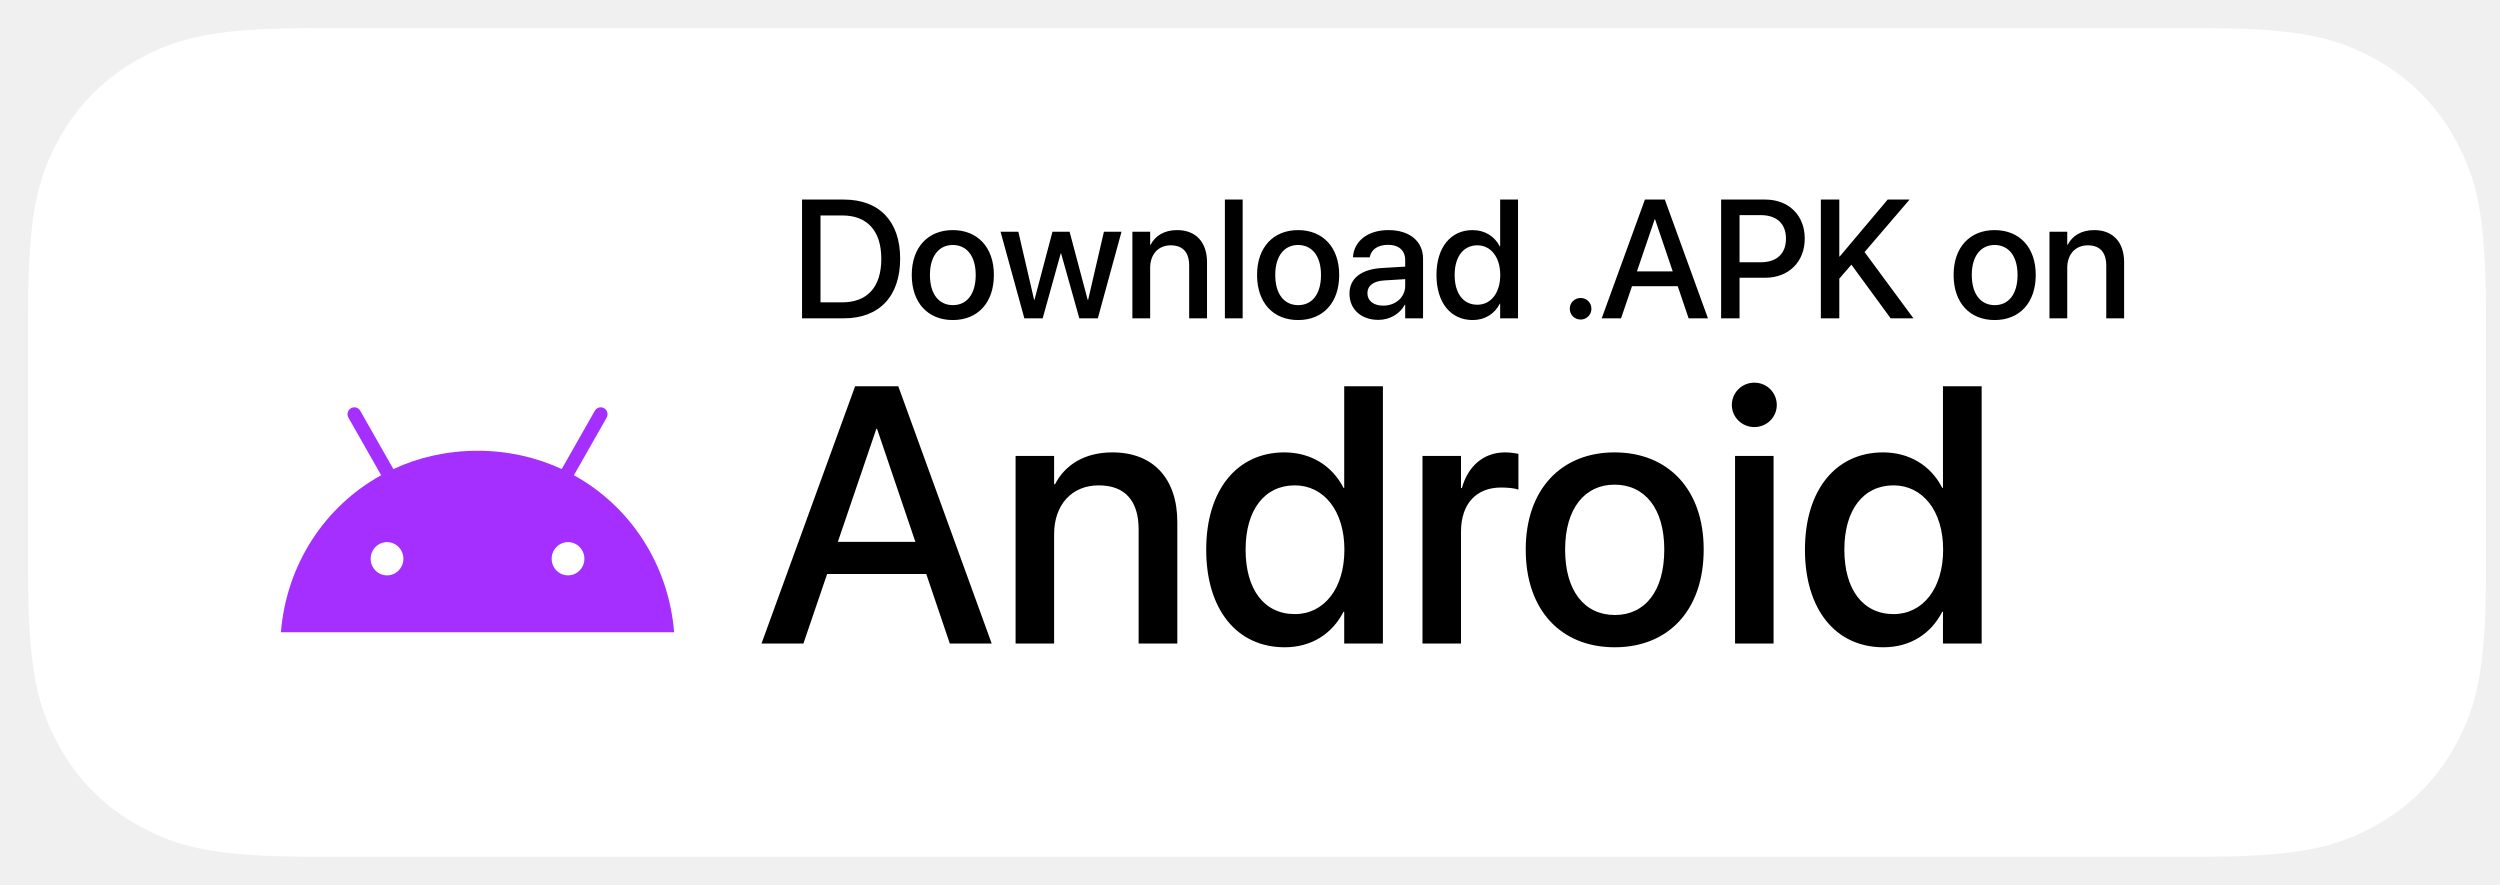
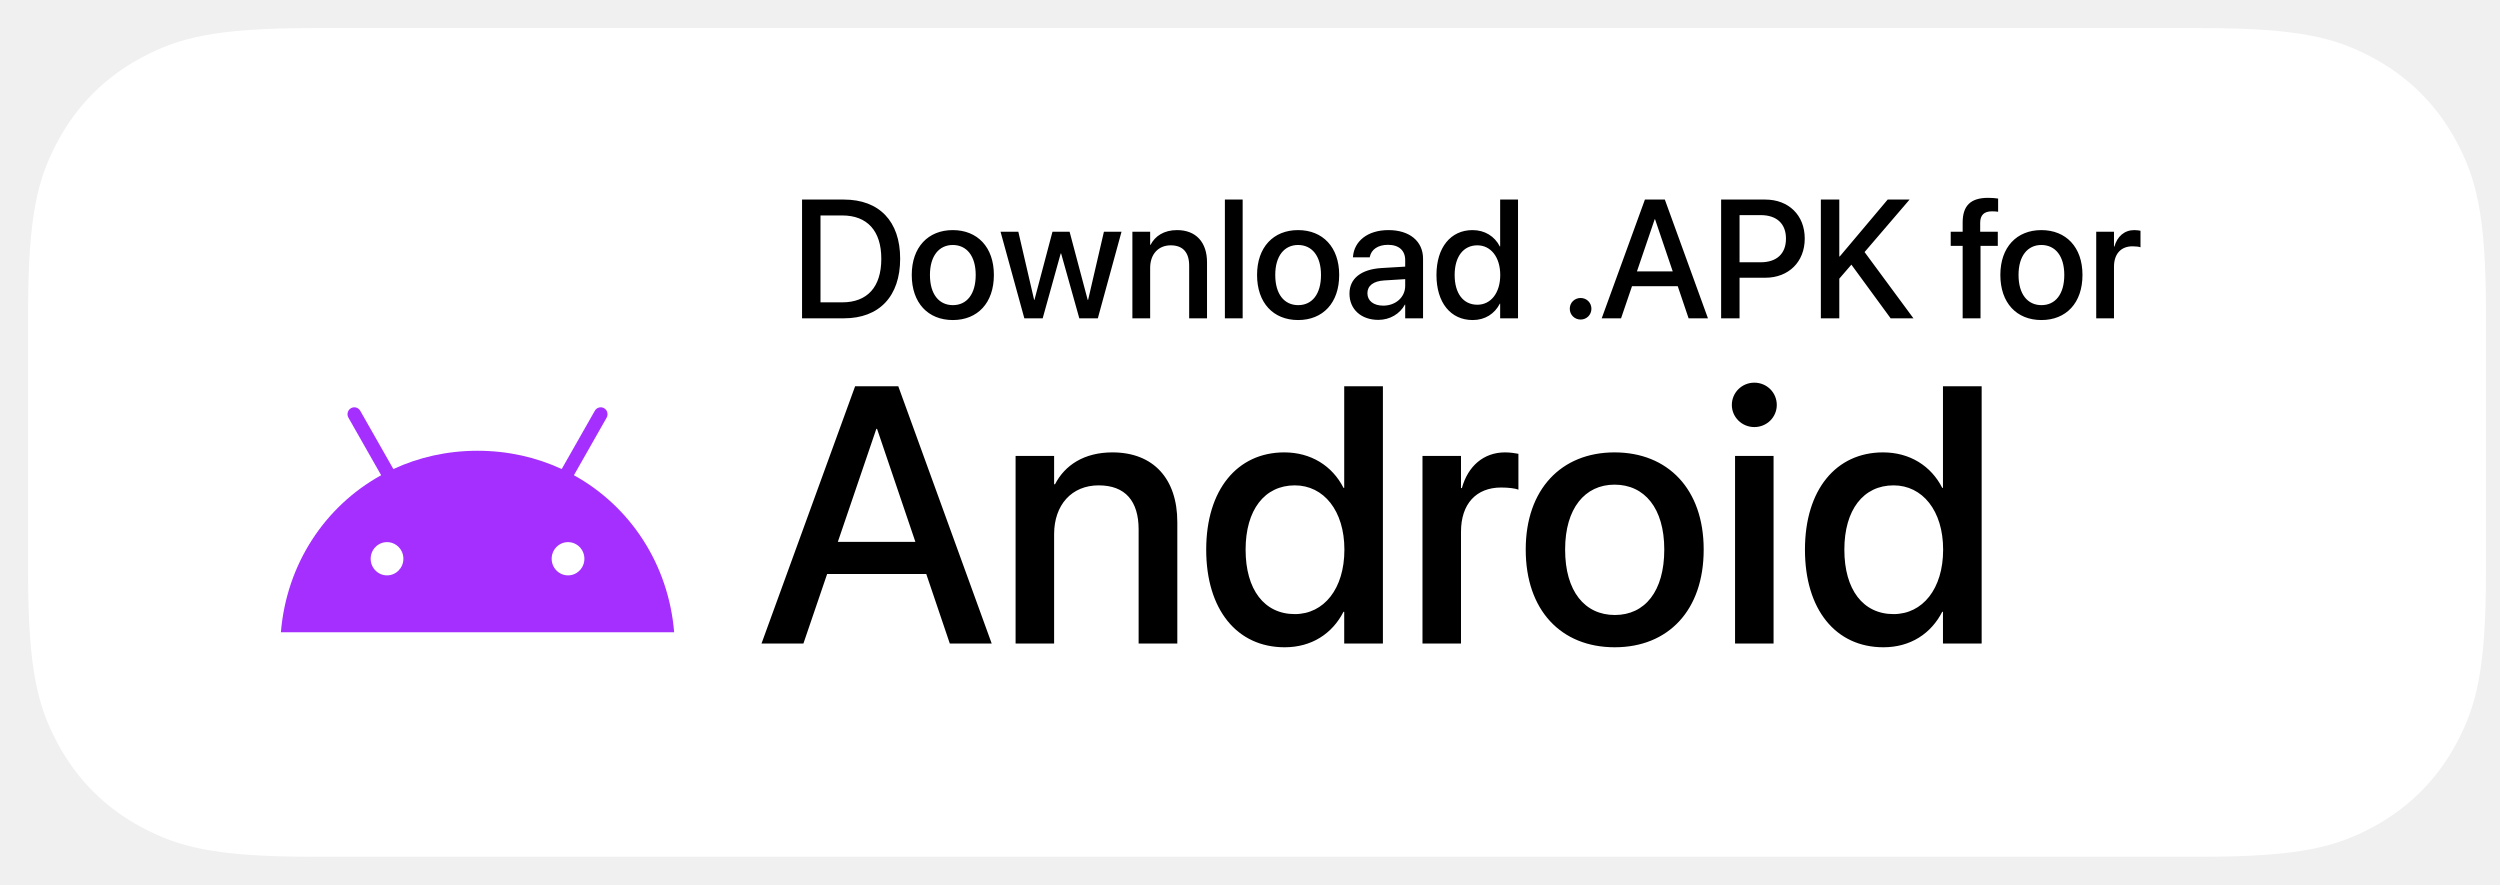
<svg xmlns="http://www.w3.org/2000/svg" width="178" height="63" viewBox="0 0 178 63" fill="none">
  <g clip-path="url(#clip0)">
    <path d="M22.217 2L156.783 2C163.813 2 166.362 2.732 168.932 4.106C171.502 5.48 173.519 7.497 174.894 10.066C176.268 12.636 177 15.184 177 22.213V40.787C177 47.816 176.268 50.364 174.894 52.934C173.519 55.503 171.502 57.52 168.932 58.894C166.362 60.268 163.813 61 156.783 61H22.217C15.187 61 12.638 60.268 10.068 58.894C7.498 57.52 5.481 55.503 4.106 52.934C2.732 50.364 2 47.816 2 40.787L2 22.213C2 15.184 2.732 12.636 4.106 10.066C5.481 7.497 7.498 5.48 10.068 4.106C12.638 2.732 15.187 2 22.217 2Z" fill="white" />
    <path d="M77.3 32.269C80.669 32.269 82.891 34.932 82.891 39.046C82.891 43.171 80.682 45.821 77.35 45.821C75.627 45.911 74.005 45.009 73.172 43.499H73.109V50.074H70.384V32.408H73.022V34.616H73.072C73.942 33.115 75.566 32.213 77.3 32.269ZM91.913 32.269C95.283 32.269 97.504 34.932 97.504 39.046C97.504 43.171 95.296 45.821 91.963 45.821C90.24 45.911 88.618 45.009 87.786 43.499H87.723V50.074H84.997V32.408H87.635V34.616H87.685C88.555 33.115 90.179 32.213 91.913 32.269ZM111.478 27.172C115.326 27.172 117.964 29.329 118.053 32.471H115.302C115.137 30.654 113.635 29.557 111.44 29.557C109.244 29.557 107.742 30.667 107.742 32.282C107.742 33.569 108.702 34.326 111.049 34.906L113.055 35.399C116.792 36.282 118.344 37.783 118.344 40.446C118.344 43.852 115.63 45.986 111.314 45.986C107.275 45.986 104.548 43.902 104.372 40.609L107.162 40.609C107.364 42.415 109.118 43.6 111.516 43.6C113.813 43.6 115.465 42.415 115.465 40.787C115.465 39.373 114.469 38.527 112.109 37.947L109.748 37.379C106.404 36.571 104.852 35.008 104.852 32.471C104.852 29.329 107.59 27.172 111.478 27.172ZM156.578 32.245C160.252 32.245 162.562 34.767 162.562 38.792V39.726H153.184V39.891C153.097 40.879 153.438 41.857 154.121 42.576C154.805 43.296 155.764 43.687 156.756 43.65C158.079 43.774 159.325 43.015 159.822 41.783L162.41 41.783C162.043 44.193 159.696 45.847 156.693 45.847C152.831 45.847 150.433 43.26 150.433 39.109C150.433 34.945 152.843 32.245 156.578 32.245ZM134.51 32.245C138.359 32.245 140.808 34.869 140.808 39.046C140.808 43.234 138.372 45.847 134.51 45.847C130.649 45.847 128.213 43.234 128.213 39.046C128.213 34.869 130.673 32.245 134.51 32.245ZM124.226 29.266V32.408H126.75V34.566H124.226V41.884C124.226 43.02 124.731 43.55 125.841 43.55C126.141 43.545 126.44 43.524 126.738 43.487V45.632C126.239 45.725 125.731 45.767 125.224 45.758C122.536 45.758 121.487 44.749 121.487 42.174V34.566H119.557V32.408H121.487V29.266H124.226ZM62.117 27.475L68.691 45.682H65.701L64.035 40.761H57.094L55.427 45.682H52.487L59.062 27.475H62.117ZM148.911 32.269C149.225 32.268 149.538 32.302 149.845 32.37V34.919C149.448 34.798 149.035 34.742 148.62 34.755C147.819 34.722 147.044 35.041 146.498 35.628C145.952 36.216 145.69 37.012 145.78 37.809V45.682H143.055V32.408H145.654V34.667H145.717C146.08 33.213 147.413 32.212 148.911 32.269ZM29.821 22.956C31.076 22.956 33.464 21.224 35.926 21.483C38.267 21.556 40.436 22.728 41.779 24.646C39.66 25.949 38.355 28.246 38.323 30.734C38.326 33.548 40.012 36.088 42.604 37.184C42.106 38.803 41.354 40.333 40.377 41.718C39.066 43.68 37.691 45.596 35.508 45.632C33.387 45.68 32.674 44.384 30.242 44.384C27.787 44.384 27.027 45.596 24.993 45.68C22.914 45.757 21.325 43.587 19.966 41.644C17.249 37.675 15.134 30.46 17.97 25.55C19.302 23.158 21.792 21.639 24.529 21.551C26.61 21.508 28.542 22.956 29.821 22.956ZM134.51 34.49C132.301 34.49 130.99 36.194 130.99 39.046C130.99 41.922 132.301 43.6 134.51 43.6C136.718 43.6 138.031 41.922 138.031 39.046C138.031 36.181 136.718 34.49 134.51 34.49ZM76.581 34.591C74.499 34.591 73.098 36.395 73.098 39.046C73.098 41.72 74.499 43.512 76.581 43.512C78.7 43.512 80.09 41.758 80.09 39.046C80.09 36.358 78.7 34.591 76.581 34.591ZM91.194 34.591C89.112 34.591 87.711 36.395 87.711 39.046C87.711 41.72 89.112 43.512 91.194 43.512C93.314 43.512 94.703 41.758 94.703 39.046C94.703 36.358 93.314 34.591 91.194 34.591ZM60.603 30.503H60.527L57.813 38.49H63.315L60.603 30.503ZM156.578 34.452C155.682 34.447 154.821 34.8 154.186 35.433C153.551 36.065 153.195 36.925 153.197 37.822H159.835C159.885 36.934 159.561 36.065 158.943 35.425C158.325 34.786 157.468 34.433 156.578 34.452ZM152.763 15.789C154.601 15.789 155.709 17.044 155.709 19.117V19.572H151.046V19.645C151.005 20.135 151.172 20.62 151.507 20.98C151.842 21.34 152.313 21.542 152.805 21.537C153.442 21.613 154.063 21.297 154.376 20.736L155.63 20.736C155.265 21.982 154.06 22.786 152.769 22.646C151.889 22.669 151.042 22.305 150.455 21.648C149.867 20.992 149.598 20.111 149.719 19.238C149.601 18.364 149.87 17.481 150.454 16.819C151.038 16.157 151.881 15.782 152.763 15.789ZM96.539 16.259C97.549 16.886 98.117 18.031 98.004 19.215C98.119 20.4 97.552 21.547 96.541 22.175C95.529 22.803 94.249 22.803 93.238 22.175C92.227 21.547 91.659 20.4 91.775 19.215C91.662 18.031 92.229 16.886 93.24 16.259C94.25 15.633 95.528 15.633 96.539 16.259ZM122.953 16.259C123.963 16.886 124.531 18.032 124.418 19.215C124.533 20.399 123.966 21.547 122.955 22.175C121.943 22.803 120.663 22.803 119.652 22.175C118.641 21.547 118.074 20.399 118.189 19.215C118.076 18.032 118.644 16.886 119.654 16.259C120.664 15.633 121.943 15.633 122.953 16.259ZM67.888 16.259C68.898 16.886 69.465 18.032 69.352 19.215C69.468 20.399 68.901 21.547 67.889 22.175C66.878 22.803 65.598 22.803 64.587 22.175C63.576 21.547 63.009 20.399 63.124 19.215C63.011 18.032 63.578 16.886 64.589 16.259C65.599 15.633 66.877 15.633 67.888 16.259ZM102.329 15.789C103.984 15.789 104.918 16.613 104.918 18.008V22.519H103.663V21.591H103.56C103.134 22.269 102.377 22.665 101.577 22.628C101.016 22.686 100.457 22.504 100.038 22.128C99.618 21.752 99.378 21.215 99.376 20.652C99.376 19.463 100.261 18.778 101.832 18.681L103.62 18.578V18.008C103.62 17.311 103.159 16.917 102.269 16.917C101.541 16.917 101.037 17.184 100.892 17.651H99.631C99.764 16.517 100.831 15.789 102.329 15.789ZM112.797 13.339V22.519H111.549V21.476H111.446C111.022 22.215 110.223 22.659 109.372 22.628C107.692 22.628 106.631 21.306 106.631 19.215C106.631 17.129 107.703 15.807 109.372 15.807C110.214 15.768 111.003 16.22 111.397 16.965H111.494V13.339H112.797ZM139.138 14.273V15.947H140.569V17.044H139.138V20.439C139.138 21.131 139.423 21.433 140.072 21.433C140.238 21.433 140.404 21.423 140.569 21.403V22.489C140.335 22.531 140.098 22.553 139.86 22.555C138.411 22.555 137.834 22.046 137.834 20.773V17.044H136.785V15.947H137.834V14.273H139.138ZM60.559 14.97C61.357 15.812 61.735 16.967 61.589 18.117C61.589 20.912 60.078 22.519 57.471 22.519H54.311V13.77H57.471C58.628 13.687 59.762 14.127 60.559 14.97ZM89.963 13.339V22.519H88.66V13.339H89.963ZM84.298 15.789C84.949 15.74 85.586 15.99 86.031 16.468C86.476 16.945 86.679 17.599 86.583 18.245V22.519H85.28V18.572C85.28 17.511 84.819 16.983 83.855 16.983C83.414 16.963 82.985 17.136 82.682 17.458C82.379 17.779 82.232 18.217 82.278 18.657V22.519H80.975V15.917H82.23V16.965H82.327C82.666 16.193 83.457 15.721 84.298 15.789ZM71.615 15.917L72.798 20.954H72.895L74.253 15.917H75.503L76.861 20.954H76.964L78.141 15.917H79.444L77.631 22.519H76.279L74.915 17.656H74.811L73.452 22.519H72.113L70.293 15.917H71.615ZM129.489 15.789C130.14 15.74 130.777 15.99 131.222 16.468C131.667 16.945 131.87 17.599 131.774 18.245V22.519H130.471V18.572C130.471 17.511 130.01 16.983 129.046 16.983C128.605 16.963 128.176 17.136 127.873 17.458C127.57 17.779 127.423 18.217 127.469 18.657V22.519H126.166V15.917H127.421V16.965H127.518C127.857 16.193 128.648 15.721 129.489 15.789ZM143.641 13.339V16.978H143.744C144.099 16.199 144.904 15.726 145.757 15.795C146.405 15.76 147.034 16.015 147.473 16.491C147.913 16.967 148.118 17.614 148.032 18.256V22.519H146.727V18.578C146.727 17.523 146.236 16.989 145.315 16.989C144.862 16.952 144.415 17.117 144.094 17.439C143.774 17.762 143.612 18.21 143.652 18.663V22.519H142.349L142.349 13.339H143.641ZM103.62 19.536L102.008 19.639C101.099 19.7 100.686 20.009 100.686 20.591C100.686 21.185 101.202 21.531 101.911 21.531C102.33 21.573 102.749 21.444 103.072 21.172C103.394 20.9 103.592 20.508 103.62 20.088V19.536ZM94.891 16.947C93.758 16.947 93.121 17.784 93.121 19.215C93.121 20.657 93.758 21.488 94.891 21.488C96.019 21.488 96.662 20.652 96.662 19.215C96.662 17.784 96.019 16.947 94.891 16.947ZM66.24 16.947C65.107 16.947 64.47 17.784 64.47 19.215C64.47 20.657 65.108 21.488 66.24 21.488C67.369 21.488 68.012 20.652 68.012 19.215C68.012 17.784 67.369 16.947 66.24 16.947ZM121.306 16.947C120.173 16.947 119.536 17.784 119.536 19.215C119.536 20.657 120.173 21.488 121.306 21.488C122.434 21.488 123.077 20.652 123.077 19.215C123.077 17.784 122.434 16.947 121.306 16.947ZM109.741 16.978C108.644 16.978 107.977 17.826 107.977 19.215C107.977 20.615 108.637 21.458 109.741 21.458C110.84 21.458 111.519 20.603 111.519 19.221C111.519 17.845 110.833 16.978 109.741 16.978ZM57.32 15.007H55.67V21.282H57.32C58.147 21.331 58.952 21.005 59.511 20.395C60.071 19.785 60.326 18.955 60.205 18.135C60.317 17.319 60.059 16.496 59.5 15.891C58.942 15.285 58.142 14.961 57.32 15.007ZM35.952 13.755C36.094 15.608 35.507 17.444 34.317 18.873C33.163 20.308 31.413 21.135 29.571 21.116C29.453 19.316 30.057 17.543 31.248 16.188C32.454 14.814 34.133 13.946 35.952 13.755ZM152.756 16.898C152.301 16.892 151.862 17.071 151.54 17.393C151.218 17.715 151.04 18.153 151.046 18.608H154.382C154.415 18.16 154.257 17.719 153.948 17.393C153.638 17.068 153.205 16.888 152.756 16.898Z" fill="black" />
    <rect x="50.837" y="5.56" width="117.006" height="49.845" fill="white" />
    <path d="M54.22 45.819H57.203L58.892 40.868H65.95L67.626 45.819H70.609L63.957 27.5H60.885L54.22 45.819ZM62.395 30.534H62.446L65.176 38.583H59.653L62.395 30.534ZM72.31 45.819H75.053V38.037C75.053 35.955 76.297 34.558 78.226 34.558C80.131 34.558 81.07 35.688 81.07 37.694V45.819H83.825V37.173C83.825 34.101 82.137 32.21 79.204 32.21C77.185 32.21 75.814 33.124 75.116 34.482H75.053V32.464H72.31V45.819ZM91.468 46.086C93.385 46.086 94.857 45.121 95.657 43.559H95.708V45.819H98.463V27.5H95.708V34.736H95.657C94.857 33.162 93.334 32.21 91.442 32.21C88.091 32.21 85.882 34.876 85.882 39.129V39.141C85.882 43.394 88.065 46.086 91.468 46.086ZM92.191 43.724C90.02 43.724 88.687 41.985 88.687 39.141V39.129C88.687 36.31 90.033 34.558 92.191 34.558C94.248 34.558 95.721 36.361 95.721 39.129V39.141C95.721 41.922 94.261 43.724 92.191 43.724ZM101.281 45.819H104.023V37.859C104.023 35.866 105.115 34.711 106.88 34.711C107.413 34.711 107.895 34.774 108.111 34.863V32.311C107.895 32.273 107.553 32.21 107.159 32.21C105.636 32.21 104.518 33.187 104.087 34.749H104.023V32.464H101.281V45.819ZM114.967 46.086C118.788 46.086 121.302 43.445 121.302 39.141V39.116C121.302 34.837 118.763 32.21 114.954 32.21C111.158 32.21 108.632 34.85 108.632 39.116V39.141C108.632 43.432 111.133 46.086 114.967 46.086ZM114.979 43.788C112.834 43.788 111.437 42.099 111.437 39.141V39.116C111.437 36.196 112.847 34.507 114.954 34.507C117.099 34.507 118.496 36.196 118.496 39.116V39.141C118.496 42.087 117.125 43.788 114.979 43.788ZM124.907 30.407C125.808 30.407 126.507 29.696 126.507 28.833C126.507 27.957 125.808 27.246 124.907 27.246C124.018 27.246 123.307 27.957 123.307 28.833C123.307 29.696 124.018 30.407 124.907 30.407ZM123.536 45.819H126.278V32.464H123.536V45.819ZM134.099 46.086C136.016 46.086 137.488 45.121 138.288 43.559H138.339V45.819H141.094V27.5H138.339V34.736H138.288C137.488 33.162 135.965 32.21 134.073 32.21C130.722 32.21 128.513 34.876 128.513 39.129V39.141C128.513 43.394 130.696 46.086 134.099 46.086ZM134.822 43.724C132.651 43.724 131.318 41.985 131.318 39.141V39.129C131.318 36.31 132.664 34.558 134.822 34.558C136.879 34.558 138.351 36.361 138.351 39.129V39.141C138.351 41.922 136.891 43.724 134.822 43.724Z" fill="black" />
-     <path d="M57.106 22.664H60.089C62.608 22.664 64.091 21.093 64.091 18.422V18.41C64.091 15.75 62.597 14.209 60.089 14.209H57.106V22.664ZM58.419 21.527V15.34H59.966C61.747 15.34 62.749 16.435 62.749 18.422V18.433C62.749 20.431 61.759 21.527 59.966 21.527H58.419ZM67.841 22.787C69.604 22.787 70.764 21.568 70.764 19.582V19.57C70.764 17.596 69.593 16.383 67.835 16.383C66.083 16.383 64.917 17.601 64.917 19.57V19.582C64.917 21.562 66.071 22.787 67.841 22.787ZM67.847 21.726C66.856 21.726 66.212 20.947 66.212 19.582V19.57C66.212 18.222 66.862 17.443 67.835 17.443C68.825 17.443 69.47 18.222 69.47 19.57V19.582C69.47 20.941 68.837 21.726 67.847 21.726ZM72.933 22.664H74.239L75.522 18.047H75.552L76.847 22.664H78.165L79.852 16.5H78.599L77.474 21.351H77.444L76.155 16.5H74.936L73.653 21.351H73.63L72.505 16.5H71.239L72.933 22.664ZM80.626 22.664H81.891V19.072C81.891 18.111 82.466 17.467 83.356 17.467C84.235 17.467 84.669 17.988 84.669 18.914V22.664H85.94V18.674C85.94 17.256 85.161 16.383 83.808 16.383C82.876 16.383 82.243 16.804 81.921 17.431H81.891V16.5H80.626V22.664ZM87.212 22.664H88.477V14.209H87.212V22.664ZM92.427 22.787C94.19 22.787 95.35 21.568 95.35 19.582V19.57C95.35 17.596 94.179 16.383 92.421 16.383C90.669 16.383 89.503 17.601 89.503 19.57V19.582C89.503 21.562 90.657 22.787 92.427 22.787ZM92.433 21.726C91.442 21.726 90.798 20.947 90.798 19.582V19.57C90.798 18.222 91.448 17.443 92.421 17.443C93.411 17.443 94.055 18.222 94.055 19.57V19.582C94.055 20.941 93.423 21.726 92.433 21.726ZM98.139 22.775C98.954 22.775 99.669 22.353 100.026 21.691H100.05V22.664H101.321V18.416C101.321 17.179 100.366 16.383 98.86 16.383C97.343 16.383 96.423 17.197 96.335 18.258L96.329 18.322H97.524L97.536 18.269C97.641 17.777 98.093 17.431 98.825 17.431C99.61 17.431 100.05 17.842 100.05 18.521V18.984L98.374 19.084C96.915 19.172 96.083 19.828 96.083 20.9V20.912C96.083 22.019 96.909 22.775 98.139 22.775ZM97.36 20.883V20.871C97.36 20.349 97.782 20.015 98.544 19.968L100.05 19.875V20.355C100.05 21.158 99.376 21.762 98.485 21.762C97.805 21.762 97.36 21.422 97.36 20.883ZM104.854 22.787C105.739 22.787 106.419 22.342 106.788 21.621H106.811V22.664H108.083V14.209H106.811V17.549H106.788C106.419 16.822 105.716 16.383 104.843 16.383C103.296 16.383 102.276 17.613 102.276 19.576V19.582C102.276 21.545 103.284 22.787 104.854 22.787ZM105.188 21.697C104.186 21.697 103.571 20.894 103.571 19.582V19.576C103.571 18.275 104.192 17.467 105.188 17.467C106.138 17.467 106.817 18.299 106.817 19.576V19.582C106.817 20.865 106.143 21.697 105.188 21.697ZM112.542 22.752C112.97 22.752 113.309 22.412 113.309 21.984C113.309 21.55 112.97 21.217 112.542 21.217C112.108 21.217 111.768 21.55 111.768 21.984C111.768 22.412 112.108 22.752 112.542 22.752ZM114.042 22.664H115.419L116.198 20.379H119.456L120.229 22.664H121.606L118.536 14.209H117.118L114.042 22.664ZM117.815 15.609H117.839L119.099 19.324H116.55L117.815 15.609ZM122.544 22.664H123.856V19.775H125.69C127.349 19.775 128.497 18.644 128.497 16.992V16.98C128.497 15.322 127.349 14.209 125.69 14.209H122.544V22.664ZM125.362 15.316C126.505 15.316 127.161 15.931 127.161 16.986V16.998C127.161 18.058 126.505 18.674 125.362 18.674H123.856V15.316H125.362ZM129.645 22.664H130.958V19.84L131.819 18.843L134.614 22.664H136.237L132.757 17.947L135.962 14.209H134.403L130.993 18.258H130.958V14.209H129.645V22.664ZM142.02 22.787C143.784 22.787 144.944 21.568 144.944 19.582V19.57C144.944 17.596 143.772 16.383 142.015 16.383C140.263 16.383 139.097 17.601 139.097 19.57V19.582C139.097 21.562 140.251 22.787 142.02 22.787ZM142.026 21.726C141.036 21.726 140.391 20.947 140.391 19.582V19.57C140.391 18.222 141.042 17.443 142.015 17.443C143.005 17.443 143.649 18.222 143.649 19.57V19.582C143.649 20.941 143.016 21.726 142.026 21.726ZM145.923 22.664H147.188V19.072C147.188 18.111 147.763 17.467 148.653 17.467C149.532 17.467 149.966 17.988 149.966 18.914V22.664H151.237V18.674C151.237 17.256 150.458 16.383 149.104 16.383C148.173 16.383 147.54 16.804 147.218 17.431H147.188V16.5H145.923V22.664Z" fill="black" />
+     <path d="M57.106 22.664H60.089C62.608 22.664 64.091 21.093 64.091 18.422V18.41C64.091 15.75 62.597 14.209 60.089 14.209H57.106V22.664ZM58.419 21.527V15.34H59.966C61.747 15.34 62.749 16.435 62.749 18.422V18.433C62.749 20.431 61.759 21.527 59.966 21.527H58.419ZM67.841 22.787C69.604 22.787 70.764 21.568 70.764 19.582V19.57C70.764 17.596 69.593 16.383 67.835 16.383C66.083 16.383 64.917 17.601 64.917 19.57V19.582C64.917 21.562 66.071 22.787 67.841 22.787ZM67.847 21.726C66.856 21.726 66.212 20.947 66.212 19.582V19.57C66.212 18.222 66.862 17.443 67.835 17.443C68.825 17.443 69.47 18.222 69.47 19.57V19.582C69.47 20.941 68.837 21.726 67.847 21.726ZM72.933 22.664H74.239L75.522 18.047H75.552L76.847 22.664H78.165L79.852 16.5H78.599L77.474 21.351H77.444L76.155 16.5H74.936L73.653 21.351H73.63L72.505 16.5H71.239L72.933 22.664ZM80.626 22.664H81.891V19.072C81.891 18.111 82.466 17.467 83.356 17.467C84.235 17.467 84.669 17.988 84.669 18.914V22.664H85.94V18.674C85.94 17.256 85.161 16.383 83.808 16.383C82.876 16.383 82.243 16.804 81.921 17.431H81.891V16.5H80.626V22.664ZM87.212 22.664H88.477V14.209H87.212V22.664ZM92.427 22.787C94.19 22.787 95.35 21.568 95.35 19.582V19.57C95.35 17.596 94.179 16.383 92.421 16.383C90.669 16.383 89.503 17.601 89.503 19.57V19.582C89.503 21.562 90.657 22.787 92.427 22.787ZM92.433 21.726C91.442 21.726 90.798 20.947 90.798 19.582V19.57C90.798 18.222 91.448 17.443 92.421 17.443C93.411 17.443 94.055 18.222 94.055 19.57V19.582C94.055 20.941 93.423 21.726 92.433 21.726ZM98.139 22.775C98.954 22.775 99.669 22.353 100.026 21.691H100.05V22.664H101.321V18.416C101.321 17.179 100.366 16.383 98.86 16.383C97.343 16.383 96.423 17.197 96.335 18.258L96.329 18.322H97.524L97.536 18.269C97.641 17.777 98.093 17.431 98.825 17.431C99.61 17.431 100.05 17.842 100.05 18.521V18.984L98.374 19.084C96.915 19.172 96.083 19.828 96.083 20.9V20.912C96.083 22.019 96.909 22.775 98.139 22.775ZM97.36 20.883V20.871C97.36 20.349 97.782 20.015 98.544 19.968L100.05 19.875V20.355C100.05 21.158 99.376 21.762 98.485 21.762C97.805 21.762 97.36 21.422 97.36 20.883ZM104.854 22.787C105.739 22.787 106.419 22.342 106.788 21.621H106.811V22.664H108.083V14.209H106.811V17.549H106.788C106.419 16.822 105.716 16.383 104.843 16.383C103.296 16.383 102.276 17.613 102.276 19.576V19.582C102.276 21.545 103.284 22.787 104.854 22.787ZM105.188 21.697C104.186 21.697 103.571 20.894 103.571 19.582V19.576C103.571 18.275 104.192 17.467 105.188 17.467C106.138 17.467 106.817 18.299 106.817 19.576V19.582C106.817 20.865 106.143 21.697 105.188 21.697ZM112.542 22.752C112.97 22.752 113.309 22.412 113.309 21.984C113.309 21.55 112.97 21.217 112.542 21.217C112.108 21.217 111.768 21.55 111.768 21.984C111.768 22.412 112.108 22.752 112.542 22.752ZM114.042 22.664H115.419L116.198 20.379H119.456L120.229 22.664H121.606L118.536 14.209H117.118L114.042 22.664ZM117.815 15.609H117.839L119.099 19.324H116.55L117.815 15.609ZM122.544 22.664H123.856V19.775H125.69C127.349 19.775 128.497 18.644 128.497 16.992V16.98C128.497 15.322 127.349 14.209 125.69 14.209H122.544V22.664ZM125.362 15.316C126.505 15.316 127.161 15.931 127.161 16.986V16.998C127.161 18.058 126.505 18.674 125.362 18.674H123.856V15.316H125.362ZM129.645 22.664H130.958V19.84L131.819 18.843L134.614 22.664H136.237L132.757 17.947L135.962 14.209H134.403L130.993 18.258H130.958V14.209H129.645V22.664ZM139.741 22.664H141.013V17.508H142.243V16.5H140.989V15.867C140.989 15.322 141.259 15.047 141.827 15.047C141.985 15.047 142.143 15.058 142.266 15.076V14.138C142.097 14.109 141.815 14.086 141.557 14.086C140.304 14.086 139.741 14.648 139.741 15.844V16.5H138.891V17.508H139.741V22.664ZM145.349 22.787C147.112 22.787 148.272 21.568 148.272 19.582V19.57C148.272 17.596 147.1 16.383 145.343 16.383C143.591 16.383 142.425 17.601 142.425 19.57V19.582C142.425 21.562 143.579 22.787 145.349 22.787ZM145.354 21.726C144.364 21.726 143.72 20.947 143.72 19.582V19.57C143.72 18.222 144.37 17.443 145.343 17.443C146.333 17.443 146.977 18.222 146.977 19.57V19.582C146.977 20.941 146.345 21.726 145.354 21.726ZM149.251 22.664H150.516V18.99C150.516 18.07 151.02 17.537 151.835 17.537C152.081 17.537 152.304 17.566 152.403 17.607V16.429C152.304 16.412 152.145 16.383 151.964 16.383C151.261 16.383 150.745 16.834 150.546 17.554H150.516V16.5H149.251V22.664Z" fill="black" />
    <rect x="10.139" y="12.681" width="37.645" height="37.638" fill="white" />
    <g clip-path="url(#clip1)">
      <path d="M40.444 40.967C39.801 40.967 39.278 40.436 39.278 39.783C39.278 39.13 39.801 38.599 40.444 38.599C41.087 38.599 41.609 39.13 41.609 39.783C41.609 40.436 41.087 40.967 40.444 40.967ZM27.556 40.967C26.913 40.967 26.391 40.436 26.391 39.783C26.391 39.13 26.913 38.599 27.556 38.599C28.199 38.599 28.722 39.13 28.722 39.783C28.722 40.436 28.199 40.967 27.556 40.967ZM40.862 33.836L43.192 29.738C43.325 29.503 43.246 29.202 43.014 29.066C42.783 28.93 42.486 29.011 42.352 29.246L39.993 33.396C38.189 32.56 36.162 32.094 34 32.094C31.838 32.094 29.811 32.56 28.007 33.396L25.648 29.246C25.514 29.011 25.217 28.93 24.985 29.066C24.754 29.202 24.674 29.503 24.808 29.738L27.138 33.836C23.137 36.046 20.4 40.159 20 45.018H48C47.599 40.159 44.863 36.046 40.862 33.836Z" fill="#A42FFF" />
    </g>
  </g>
  <defs>
    <clipPath id="clip0">
      <rect width="178" height="63" fill="white" />
    </clipPath>
    <clipPath id="clip1">
      <rect width="28" height="16.8" fill="white" transform="translate(20 29)" />
    </clipPath>
  </defs>
</svg>
